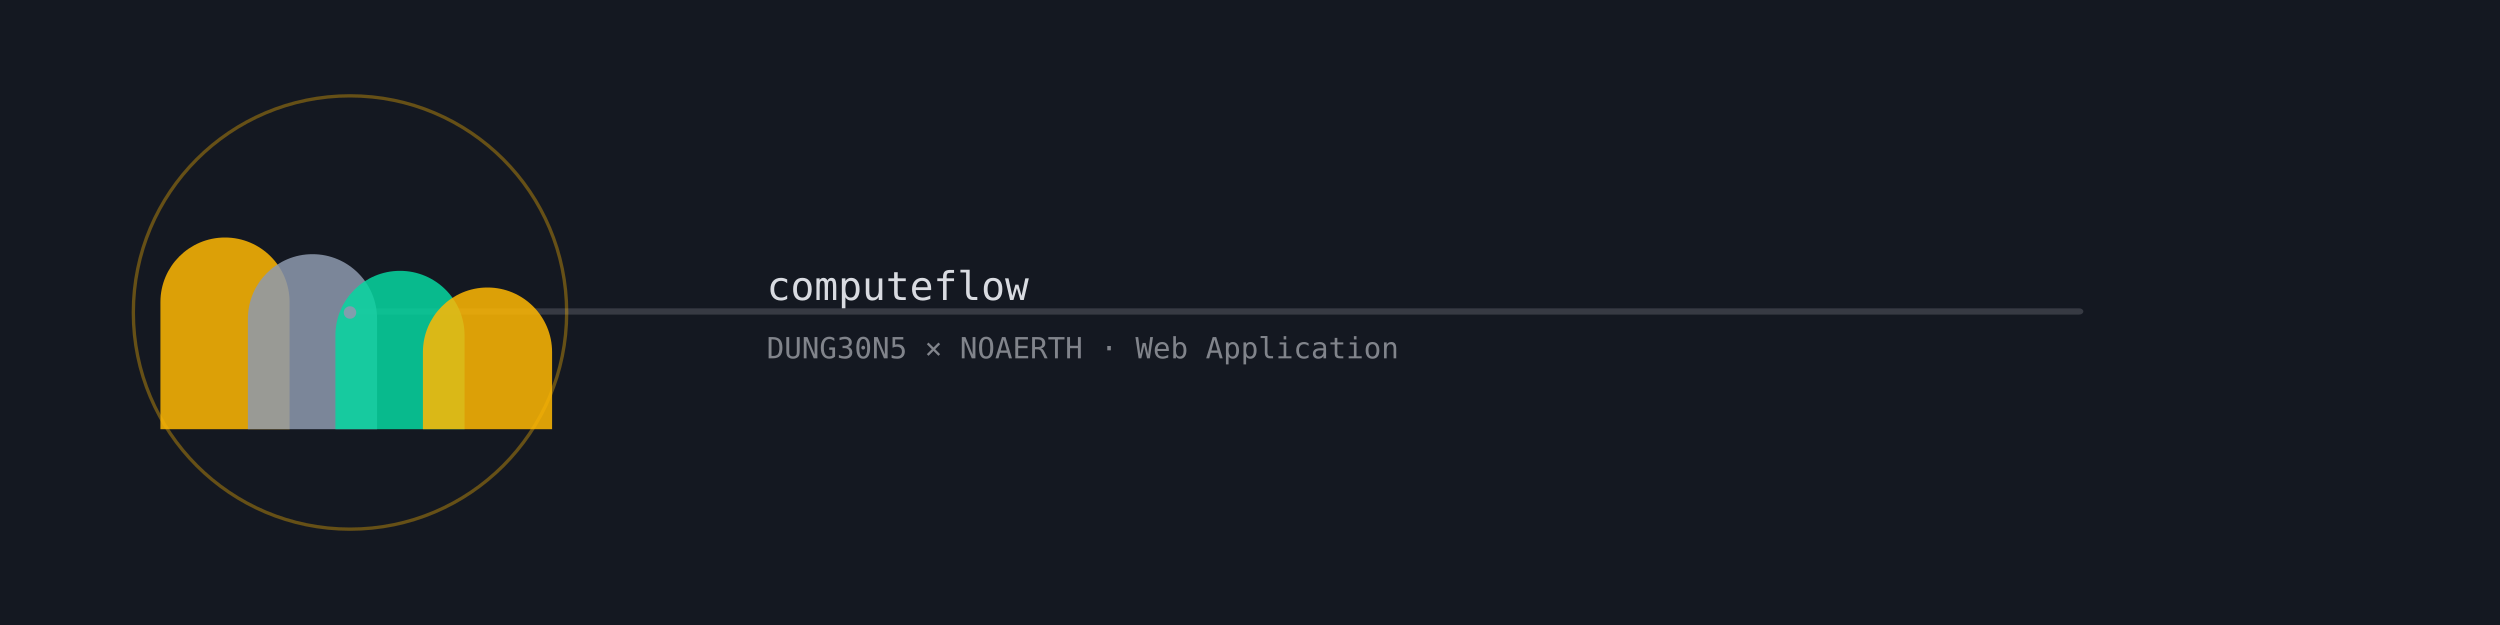
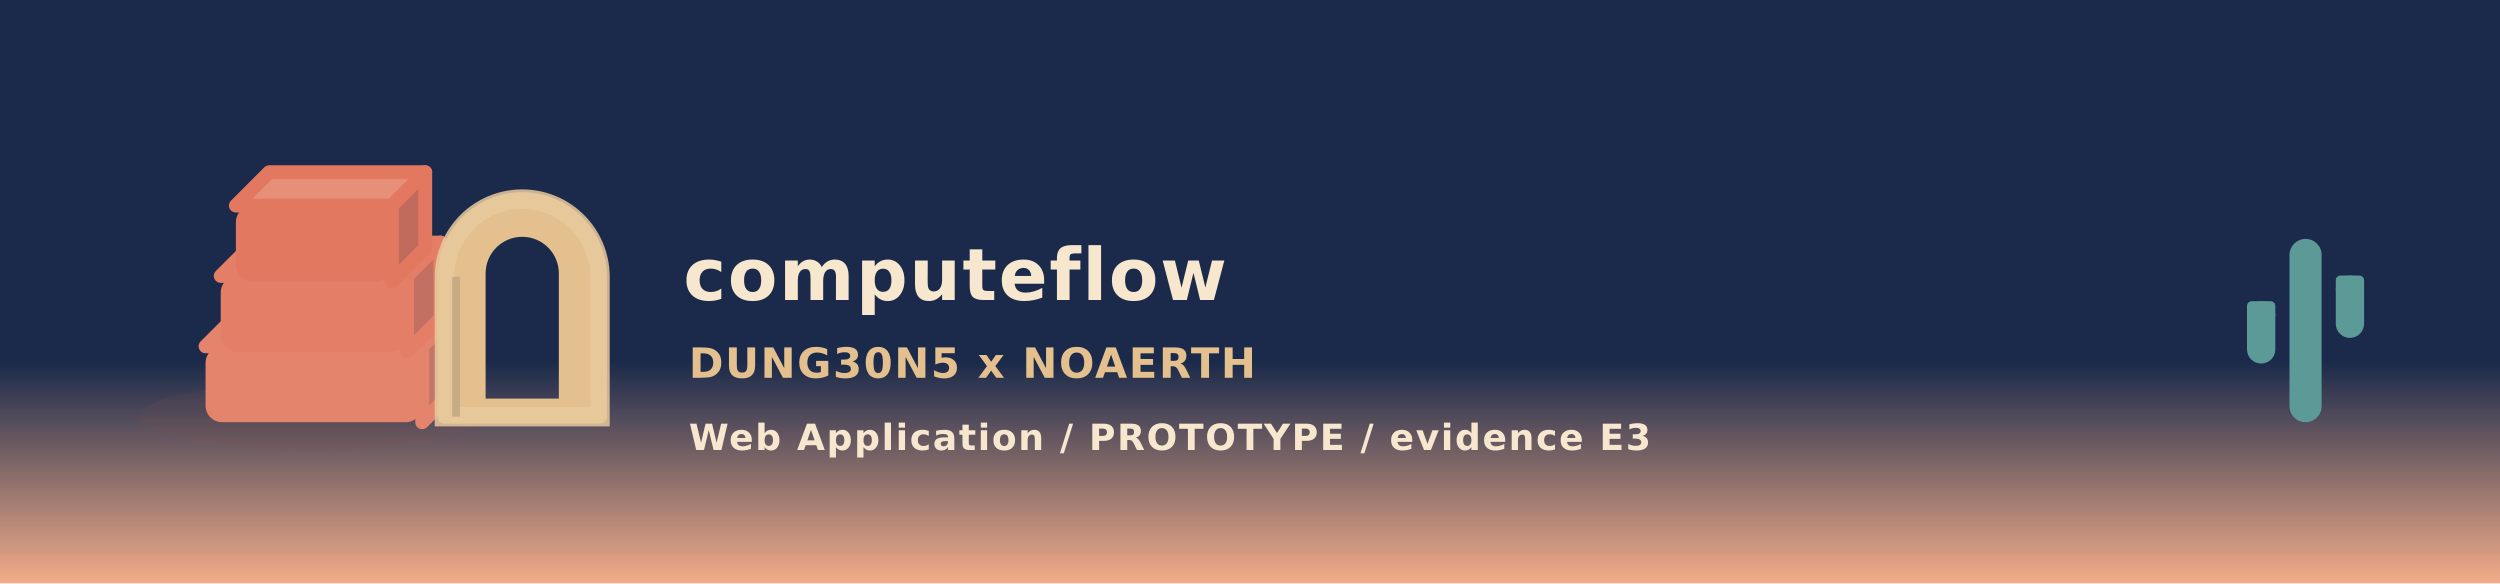
- <svg xmlns="http://www.w3.org/2000/svg" viewBox="0 0 1200 300" width="1200" height="300" role="img" aria-label="computeflow identity object">
-   <rect width="1200" height="300" fill="#141821" />
-   <defs>
-     <linearGradient id="gft" x1="0" y1="0" x2="1" y2="1">
-       <stop offset="0%" stop-color="#ffb703" />
-       <stop offset="100%" stop-color="#8d99ae" />
-     </linearGradient>
-   </defs>
-   <rect x="168.00" y="148.00" width="832.00" height="3.00" rx="2.00" fill="rgba(238,241,246,0.160)" opacity="1.00" />
-   <path d="M77.00,206.00 L77.00,145.00 A31.00,31.00 0 0 1 139.00,145.00 L139.00,206.00 Z" fill="rgba(255,183,3,0.850)" opacity="1.00" />
-   <path d="M119.00,206.00 L119.00,153.00 A31.00,31.00 0 0 1 181.00,153.00 L181.00,206.00 Z" fill="rgba(141,153,174,0.850)" opacity="1.00" />
-   <path d="M161.00,206.00 L161.00,161.00 A31.00,31.00 0 0 1 223.00,161.00 L223.00,206.00 Z" fill="rgba(6,214,160,0.850)" opacity="1.00" />
-   <path d="M203.00,206.00 L203.00,169.00 A31.00,31.00 0 0 1 265.00,169.00 L265.00,206.00 Z" fill="rgba(255,183,3,0.850)" opacity="1.00" />
+ <svg xmlns="http://www.w3.org/2000/svg" width="900" height="210" viewBox="0 0 900 210" role="img" aria-label="computeflow - identity object">
+   <linearGradient id="skyf" x1="0" y1="0" x2="0" y2="1">
+     <stop offset="0" stop-color="#1b2a4a" />
+     <stop offset="0.62" stop-color="#1b2a4a" />
+     <stop offset="1" stop-color="#f3ad8a" />
+   </linearGradient>
+   <rect width="900" height="210" fill="url(#skyf)" />
+   <rect x="0" y="352" width="900" height="-142" fill="#e3c08d" />
+   <rect x="0" y="352" width="900" height="3" fill="#e6c596" />
+   <ellipse cx="112" cy="150" rx="62" ry="12" fill="rgba(138,90,68,0.11)" />
  <g>
-     <circle cx="168.00" cy="150.00" r="104.00" fill="none" stroke="rgba(255,183,3,0.350)" stroke-width="1.60" opacity="1.00" />
-     <animate attributeName="opacity" values="0.25;1.0;0.25" dur="18.0s" begin="0s" repeatCount="indefinite" />
+     <path d="M74,124.67 L152,124.67 L164,112.67 L86,112.67 Z" fill="#e99a82" stroke="#e5846c" stroke-width="5" stroke-linejoin="round" />
+     <path d="M152,124.67 L164,112.67 L164,140 L152,152 Z" fill="#c37566" stroke="#e5846c" stroke-width="5" stroke-linejoin="round" />
+     <rect x="74" y="124.67" width="78" height="27.33" rx="6" fill="#e5846c" />
+     <path d="M79.46,99.33 L146.54,99.33 L158.54,87.33 L91.46,87.33 Z" fill="#e8957d" stroke="#e47e66" stroke-width="5" stroke-linejoin="round" />
+     <path d="M146.54,99.33 L158.54,87.33 L158.54,114.67 L146.54,126.67 Z" fill="#c27061" stroke="#e47e66" stroke-width="5" stroke-linejoin="round" />
+     <rect x="79.46" y="99.33" width="67.08" height="27.33" rx="6" fill="#e47e66" />
+     <path d="M84.92,74 L141.08,74 L153.08,62 L96.92,62 Z" fill="#e79079" stroke="#e37861" stroke-width="5" stroke-linejoin="round" />
+     <path d="M141.08,74 L153.08,62 L153.08,89.33 L141.08,101.33 Z" fill="#c16b5d" stroke="#e37861" stroke-width="5" stroke-linejoin="round" />
+     <rect x="84.92" y="74" width="56.16" height="27.33" rx="6" fill="#e37861" />
+     <animate attributeName="opacity" values="0.72;1;0.72" dur="6s" begin="0s" repeatCount="indefinite" />
  </g>
-   <circle cx="168" cy="150" r="3" fill="rgba(141,153,174,0.900)">
-     <animate attributeName="opacity" values="0.35;0.95;0.35" dur="18.0s" begin="0s" repeatCount="indefinite" />
-   </circle>
-   <text x="368" y="144" font-family="ui-monospace,Menlo,monospace" font-size="19" fill="rgba(238,241,246,0.900)">computeflow</text>
-   <text x="368" y="172" font-family="ui-monospace,Menlo,monospace" font-size="14" fill="rgba(238,241,246,0.500)">DUNG30N5 × NOAERTH · Web Application</text>
+   <path d="M160,150 L160,99.68 A28,28 0 0 1 216,99.68 L216,150 Z M172.32,146 L172.32,98.43 A15.68,15.68 0 0 1 203.68,98.43 L203.68,146 Z" fill="#e3c08d" fill-rule="evenodd" stroke="#e3c08d" stroke-width="5" stroke-linejoin="round" />
+   <path d="M160,150 L160,99.68 A28,28 0 0 1 216,99.68 L216,150 Z" fill="none" stroke="#e8c99d" stroke-width="7" stroke-linecap="round" opacity="0.85" />
+   <rect x="162.8" y="99.68" width="2.8" height="50.32" fill="#c7ab84" />
+   <text x="246" y="108" font-family="Verdana,DejaVu Sans,sans-serif" font-size="26" font-weight="700" letter-spacing="0.6" fill="#f6e7ce" text-anchor="start">computeflow</text>
+   <text x="248" y="136" font-family="Verdana,DejaVu Sans,sans-serif" font-size="15" font-weight="700" letter-spacing="0.6" fill="#e3c08d" text-anchor="start">DUNG30N5 x NOAERTH</text>
+   <text x="248" y="162" font-family="Verdana,DejaVu Sans,sans-serif" font-size="13" font-weight="700" letter-spacing="0.6" fill="#f6e7ce" text-anchor="start">Web Application  /  PROTOTYPE  /  evidence E3</text>
+   <rect x="824.22" y="86" width="11.56" height="66" rx="5.78" fill="#5b9a97" />
+   <rect x="808.92" y="108.44" width="10.2" height="22.44" rx="5.1" fill="#5b9a97" />
+   <rect x="808.92" y="108.44" width="10.2" height="6.6" rx="1.7" fill="#5b9a97" />
+   <rect x="840.88" y="99.2" width="10.2" height="22.44" rx="5.1" fill="#5b9a97" />
+   <rect x="840.88" y="99.2" width="10.2" height="6.6" rx="1.7" fill="#5b9a97" />
</svg>
